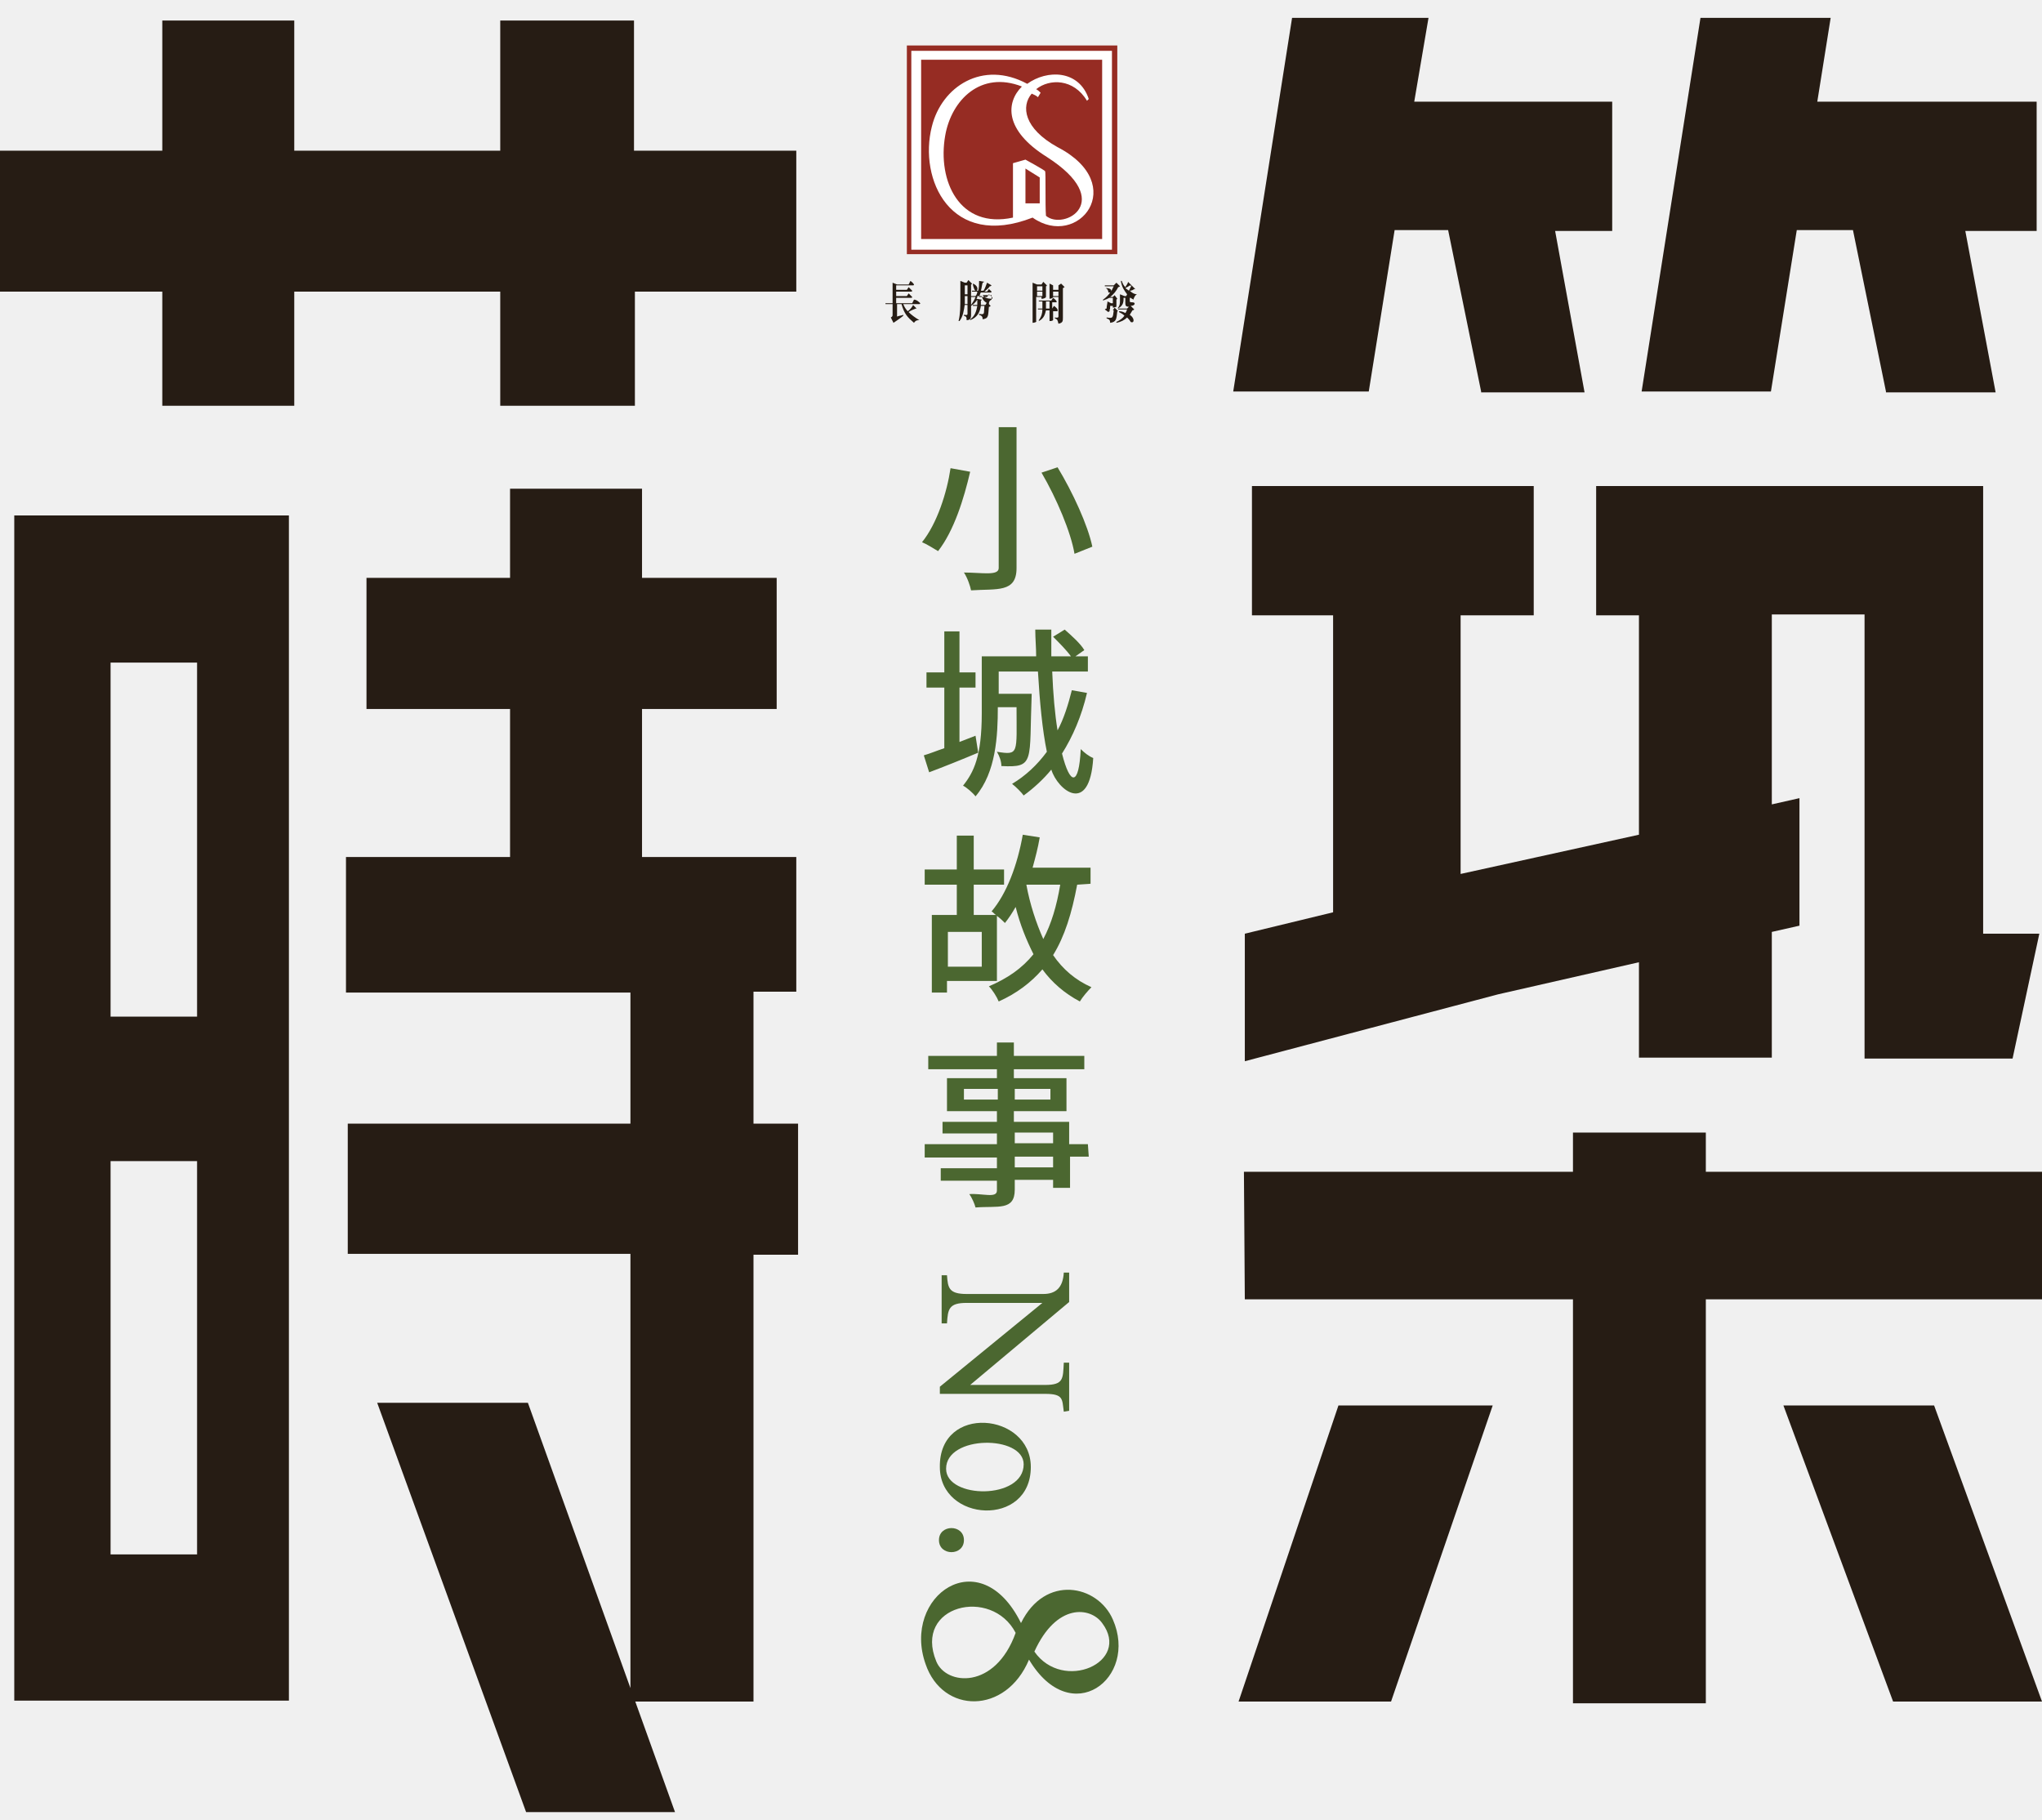
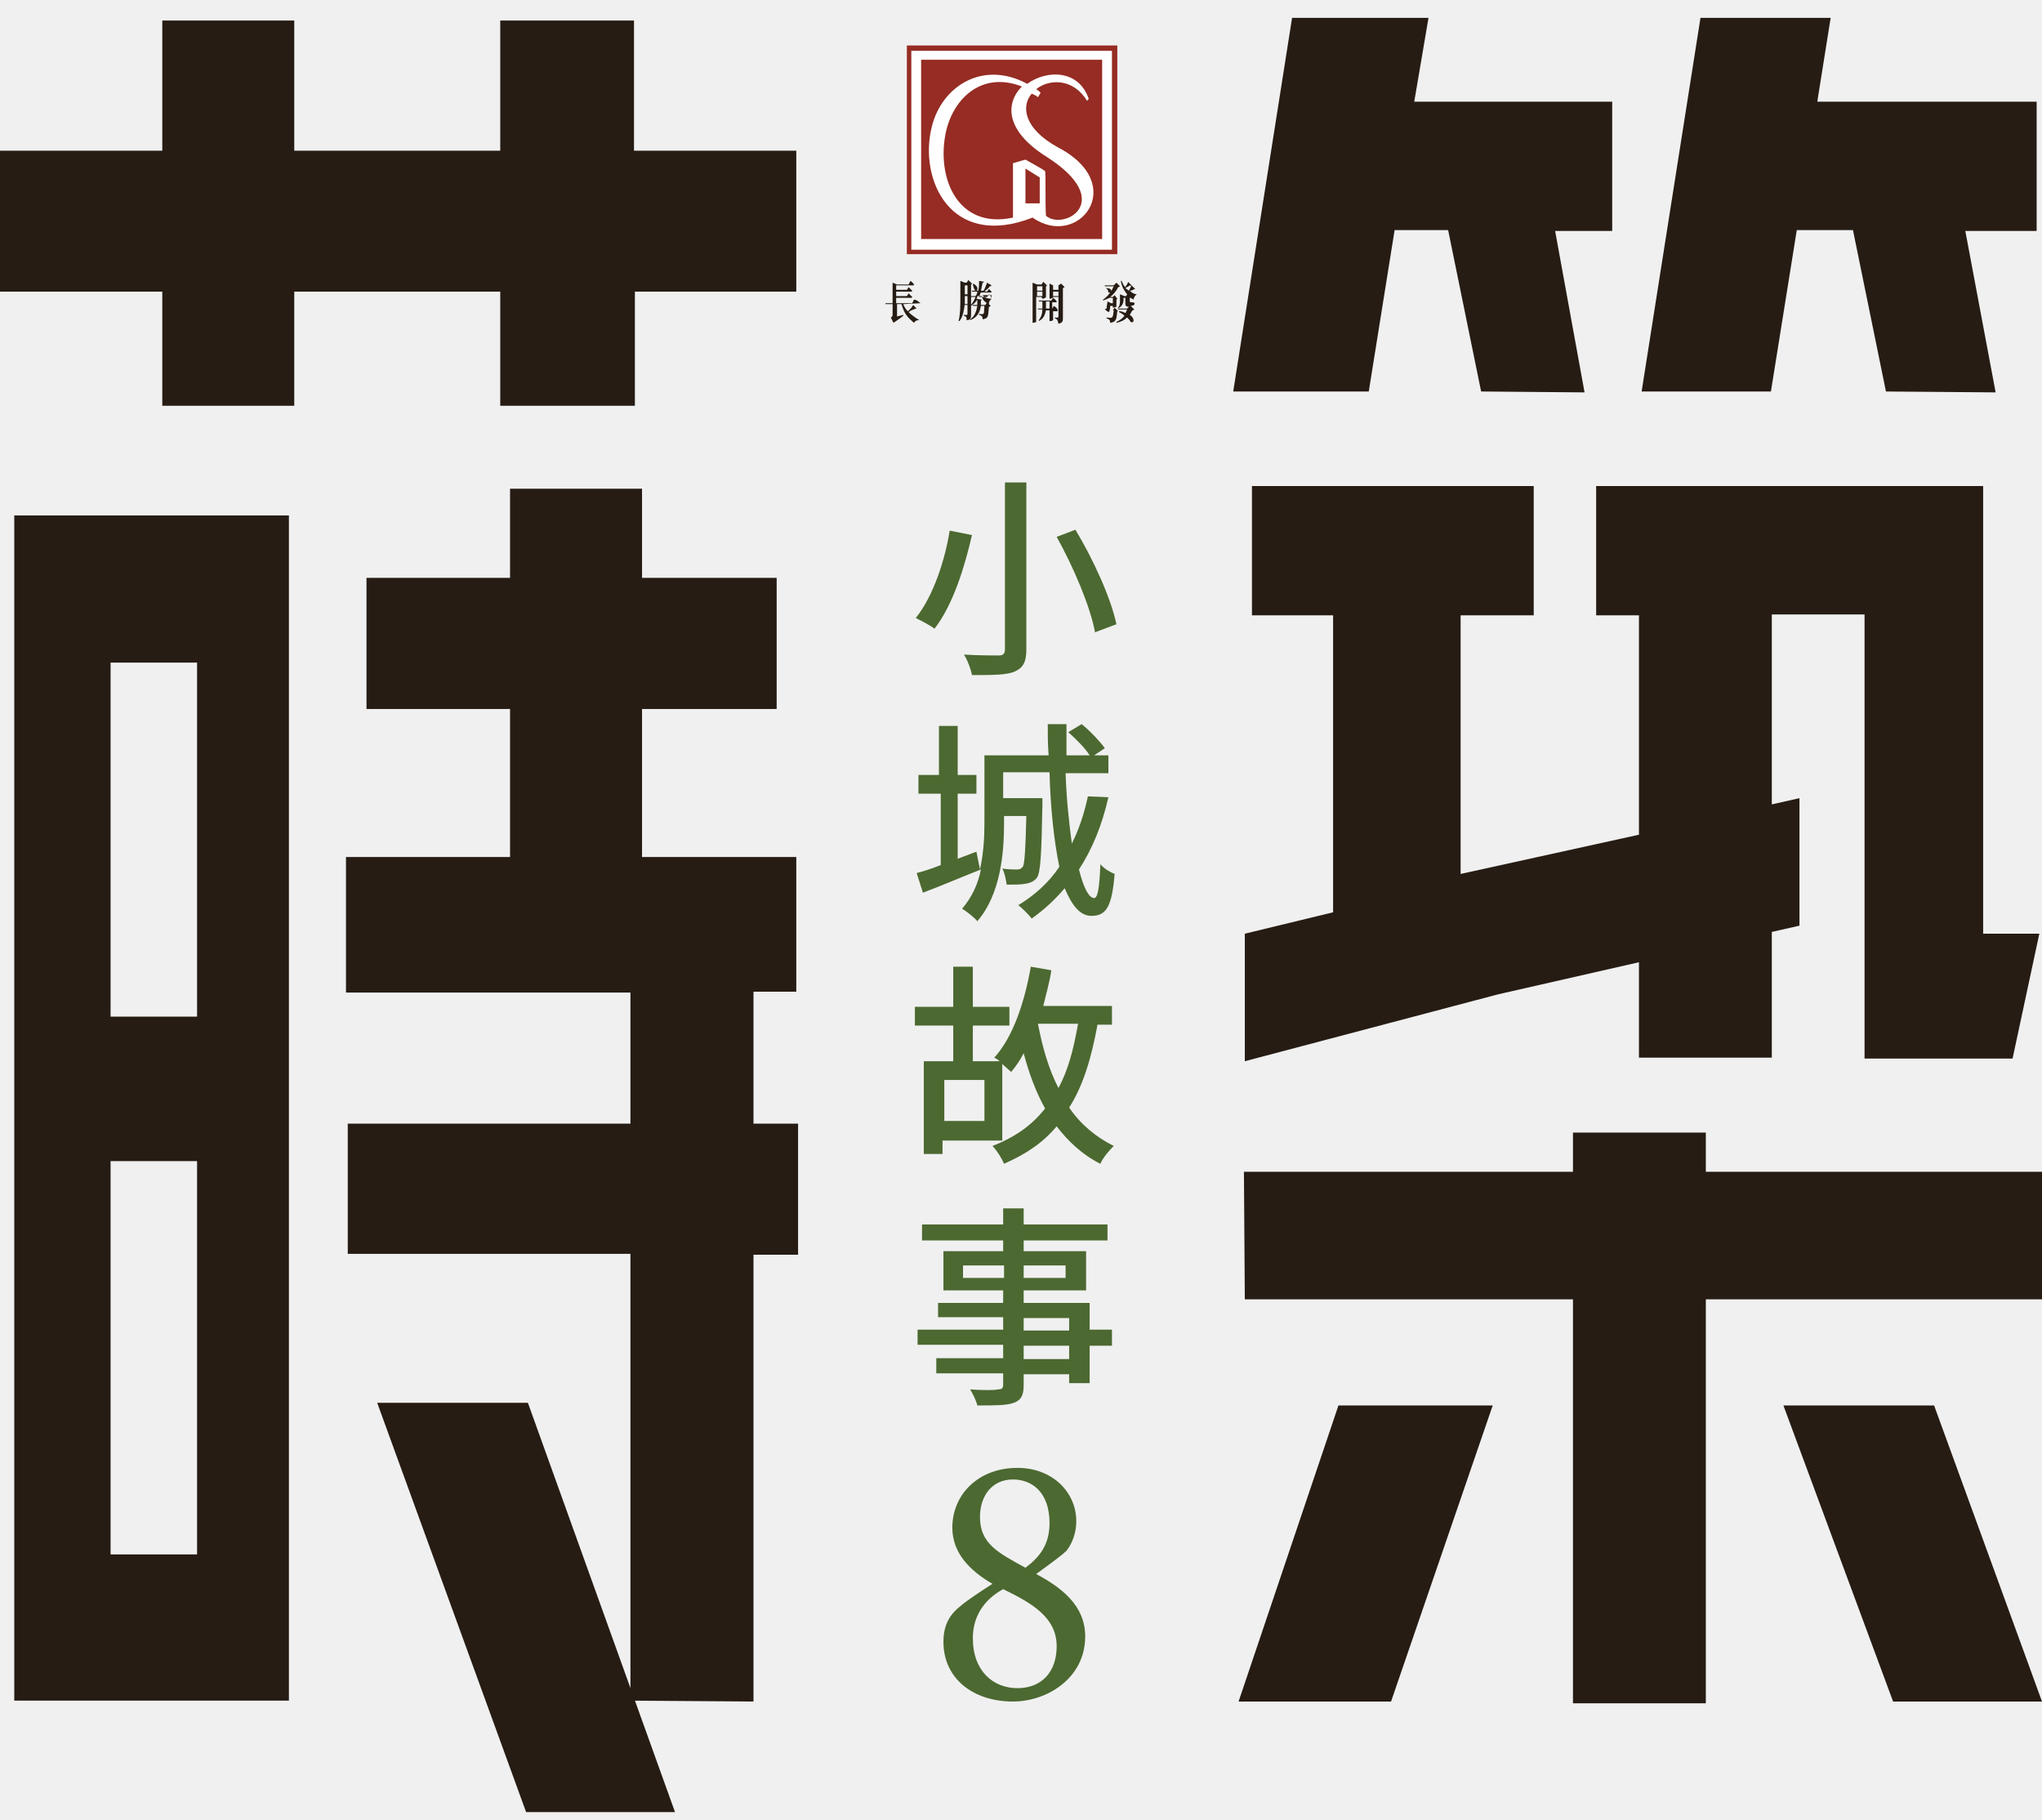
<svg xmlns="http://www.w3.org/2000/svg" version="1.1" id="圖層_1" x="0px" y="0px" viewBox="0 0 229 204" style="enable-background:new 0 0 229 204;" xml:space="preserve">
  <style type="text/css">
- 	.st0{fill:#4B6730;}
- 	.st1{fill:#261C14;}
- 	.st2{fill:#962C23;}
- 	.st3{fill:#FFFFFF;}
+ 	.st0{fill:#261C14;}
+ 	.st1{fill:#962C23;}
+ 	.st2{fill:#FFFFFF;}
+ 	.st3{fill:#4C6931;}
</style>
-   <path class="st0" d="M119.3,158.3c-0.2-1.4,0-2-2.1-2h-11.8v-0.8l11.5-9.4h-8.5c-2,0-2.1,0.7-2.2,2.3h-0.6V143h0.6  c0.1,1.4,0.2,2.1,2.2,2.1h8.6c1.4,0,2.2-0.7,2.3-2.4h0.6v3.3l-11.1,9.3h8.4c2.1,0,2-0.7,2.1-2.5h0.6v5.4L119.3,158.3L119.3,158.3z   M115.6,164.5c0,6.8-10.2,6.2-10.2,0C105.3,157.4,115.6,158.4,115.6,164.5z M114.8,164.2c0-3.3-8.7-3.3-8.7,0.5  C106.1,168.1,114.8,168.2,114.8,164.2z M105.3,172.7c0-1.8,2.8-1.8,2.8,0C108.1,174.5,105.3,174.5,105.3,172.7z M124.8,181.6  c2.9,6.6-4.7,12.4-9.4,4.5c-2.6,6.2-9.7,6.1-11.6,0.5c-2.7-7.6,6.1-13.9,10.7-4.6C117.2,176.5,123.1,177.7,124.8,181.6z M105,186.3  c1.1,2.7,6.6,3.2,8.9-3.2C111.2,177.9,102.4,180,105,186.3z M123.6,182c-1.3-1.8-5.1-2.3-7.6,3.2C119.2,189.8,126.9,186.4,123.6,182  z M108.8,52.9c-0.7,3-1.8,6.6-3.6,8.9c-0.5-0.3-1.3-0.8-1.8-1c1.7-2.1,2.8-5.6,3.2-8.3L108.8,52.9z M114,47.9v15.8  c0,2.8-2.2,2.3-5.1,2.5c-0.1-0.5-0.4-1.4-0.8-2c2,0,3.9,0.4,3.9-0.5V47.9L114,47.9L114,47.9z M118.6,52.4c1.7,2.8,3.4,6.5,3.9,8.9  l-2,0.8c-0.4-2.4-2-6.2-3.7-9.1L118.6,52.4z M110.1,80v-6.4h6.1c0-1-0.1-2-0.1-3h1.8c0,1,0,2,0,3h2.2c-0.5-0.7-1.3-1.5-2-2.2  l1.3-0.8c0.8,0.7,1.8,1.6,2.2,2.3l-1,0.7h1.4v1.7h-4c0.1,2.5,0.3,4.8,0.6,6.6c0.7-1.3,1.2-2.9,1.6-4.5l1.7,0.3  c-0.6,2.6-1.6,4.9-2.8,6.8c0.9,3.6,1.9,3.7,2.1-0.5c0.4,0.4,0.9,0.8,1.4,1c-0.4,6.5-4,3.6-4.7,1.3c-0.9,1.1-2,2.1-3.1,2.9  c-0.2-0.3-0.9-1-1.3-1.3c1.5-0.9,2.8-2.1,3.9-3.6c-0.5-2.4-0.8-5.6-1-9h-4.4v2.5h3.7c-0.3,7.6,0.4,8.3-3.4,8.1  c0-0.5-0.2-1.1-0.5-1.6c2.5,0.4,2.2,0.2,2.2-5h-2.1c0,3.2-0.2,7.3-2.5,10c-0.3-0.4-1-1-1.4-1.2C109.2,86.6,110.1,84.8,110.1,80z   M109.7,84.4c-1.9,0.8-3.9,1.6-5.5,2.2l-0.6-1.9c0.7-0.2,1.4-0.5,2.3-0.8v-6.8h-2v-1.7h2v-4.6h1.7v4.6h1.8v1.7h-1.8v6.1l1.8-0.7  L109.7,84.4z M120.8,99.2c-0.6,3.2-1.4,5.8-2.7,7.9c1.1,1.6,2.5,2.8,4.3,3.6c-0.4,0.4-1,1.1-1.3,1.6c-1.7-0.9-3.1-2.1-4.2-3.6  c-1.3,1.5-2.9,2.7-4.9,3.6c-0.2-0.5-0.7-1.3-1.1-1.7c2.1-0.9,3.7-2,5-3.6c-0.8-1.6-1.5-3.3-2-5.3c-0.4,0.7-0.8,1.3-1.2,1.8  c-0.2-0.2-0.5-0.5-0.9-0.8v7.3h-5.6v1.3h-1.7v-8.7h2.8v-3.4h-3.6v-1.7h3.6v-3.8h1.9v3.8h3.4v1.7h-3.4v3.4h2.5  c-0.2-0.1-0.3-0.3-0.5-0.4c1.7-2,2.9-5.2,3.5-8.6l1.9,0.3c-0.2,1.2-0.5,2.3-0.8,3.4h6.5v1.8L120.8,99.2L120.8,99.2z M110.1,104.5  h-3.8v3.9h3.8V104.5z M115.1,99.2c0.4,2.2,1.1,4.3,1.9,6.1c0.9-1.7,1.5-3.7,1.9-6.1L115.1,99.2L115.1,99.2z M122.1,129.7H120v3.5  h-1.9v-0.9h-4.3v1.1c0,2.4-1.9,1.8-4.4,2c-0.1-0.4-0.4-1.1-0.7-1.5c1.5-0.1,3.1,0.5,3.1-0.4v-1.1h-6.3V131h6.3v-1.2h-8.1v-1.5h8.1  v-1.2h-6.1v-1.3h6.1v-1.2h-5.6v-3.7h5.6v-1h-7.7v-1.5h7.7v-1.5h1.9v1.5h7.9v1.5h-7.9v1h5.9v3.7h-5.9v1.2h6.2v2.5h2.1L122.1,129.7  L122.1,129.7z M111.9,123.3v-1.2h-3.8v1.2H111.9z M113.8,122.1v1.2h4v-1.2H113.8z M113.8,128.2h4.3v-1.2h-4.3L113.8,128.2  L113.8,128.2z M118.1,129.7h-4.3v1.2h4.3V129.7z" />
-   <path class="st1" d="M1.6,190.7V57.8h30.8v132.9L1.6,190.7L1.6,190.7z M12.4,174.3h9.7v-44.1h-9.7V174.3z M12.4,114h9.7V74.3h-9.7  V114z M56.1,45.5V32.7H33v12.8H18.2V32.7H0V16.9h18.2V2.3H33v14.6h23.1V2.3h15v14.6h18.2v15.8H71.2v12.8H56.1z M70.7,190.7v-50.1H39  V126h31.7v-14.7H38.8V96.1h18.4V79.5H41.1V64.8h16.1v-10H72v10h15.1v14.7H72v16.6h17.3v15.1h-4.8V126h5v14.7h-5v50.1H70.7z   M59,203.2l-16.7-45.9h16.9l16.5,45.9H59z M166.1,43.9l-3.7-18.1h-6l-2.9,18.1h-15.2L144.9,2h15.3l-1.6,9.4h22.2v14.5h-6.4l3.3,18.1  H166.1z M138.9,190.8l11.2-33.2h17.3L156,190.8H138.9z M211.5,43.9l-3.7-18.1h-6.3l-2.9,18.1h-14.5L190.7,2h14.6l-1.5,9.4h24.6v14.5  h-8l3.4,18.1H211.5z M212.3,190.8L200,157.6h16.9l12.1,33.2H212.3z M176.4,191v-45.3h-36.8l-0.1-14.3h36.9v-4.4h14.9v4.4h37.7v14.3  h-37.7V191H176.4z M222.4,104.7V54.5H179v14.5h4.8v24.6l-20,4.4v-29h8.2V54.5h-31.6v14.5h9.1v33.3l-9.9,2.4V119l28.4-7.5l15.8-3.6  v10.7h14.9v-14.1l3.1-0.7V89.5l-3.1,0.7V68.9h10.4v49.8h16.6l3-14H222.4z" />
-   <rect x="101.7" y="5.1" class="st2" width="23.6" height="23.4" />
-   <rect x="102.2" y="5.7" class="st3" width="22.5" height="22.3" />
-   <path class="st2" d="M117.3,24.2L117.3,24.2c-0.1-1.2,0-4.9-0.1-5c0-0.1-2.2-1.3-2.2-1.3l-1.4,0.4v6.1c-6,1.3-8.5-4.1-7.6-9.2  c0.7-4,4-7.3,8.6-5.5c-1.8,1.8-2,4.9,2.8,7.9C125.2,22.6,119.3,25.9,117.3,24.2z M115,18.9l1.6,1v2.9c0,0-1.6,0-1.6,0  S115,18.9,115,18.9z M123.6,6.7h-20.3v20.1h20.3V6.7z M115.8,24.4c-9.2,3.6-12.8-4.3-11.3-10.2c1.1-4.5,5.7-7.5,10.7-4.8  c2.2-1.6,5.8-1.6,6.9,1.7l-0.2,0.2c-1.5-2.5-4.2-2.5-5.7-1.3c0.2,0.1,0.4,0.3,0.5,0.4l-0.3,0.5c-0.2-0.2-0.5-0.3-0.7-0.4  c-1.2,1.4-0.9,3.9,2.9,6C126.7,20.7,120.9,28,115.8,24.4z" />
-   <path class="st1" d="M109.1,31.8c0.8,0.3,0.5,1.1,0.2,0.7C109.2,32.3,109.1,32,109.1,31.8L109.1,31.8z M127.5,33L127.5,33  c-0.2,0.1-0.3,0.3-0.4,0.6c-0.1-0.1-0.2-0.1-0.3-0.2c0,0,0,0-0.1,0v0.4c0,0.1,0.2,0.1,0.3,0.1c0.4,0,0.3,0.4-0.2,0.4l0.4,0.4  c0,0-0.1,0.1-0.2,0.1c-0.1,0.2-0.2,0.3-0.3,0.5c0.6,0.4,0.5,1,0.1,0.8c-0.1-0.2-0.3-0.4-0.4-0.5c-0.3,0.3-0.7,0.5-1.2,0.6l0-0.1  c0.4-0.2,0.7-0.4,0.9-0.7c-0.2-0.2-0.4-0.3-0.6-0.4l0-0.1c0.3,0,0.5,0.1,0.7,0.2c0.1-0.1,0.1-0.2,0.2-0.4h-1l0-0.1h1l0.2-0.2  c-0.3,0-0.4-0.1-0.4-0.4v-0.6H126v0.2c0,0.3-0.1,0.8-0.7,1l0,0c0.3-0.3,0.3-0.6,0.3-0.9V33l0.5,0.2h0.2l0.1-0.2  c-0.3-0.4-0.6-0.8-0.7-1.5l0.1,0c0.1,0.3,0.2,0.5,0.4,0.7c0.1-0.2,0.3-0.4,0.3-0.6l0.4,0.4c0,0-0.1,0.1-0.2,0  c-0.1,0.1-0.3,0.2-0.5,0.3c0.1,0.1,0.3,0.2,0.4,0.3c0.1-0.2,0.2-0.4,0.3-0.6l0.4,0.4c0,0-0.1,0.1-0.1,0c-0.1,0.1-0.3,0.2-0.5,0.2  C127,32.9,127.3,33,127.5,33z M118.7,32h-0.6l-0.4-0.2v1.7c0.2,0,0.4-0.1,0.4-0.2h0.6v2.2c0,0.2-0.4,0.1-0.4,0.1v0.1  c0.3,0.1,0.3,0.2,0.4,0.6c0.5-0.1,0.5-0.3,0.5-0.7v-3.3c0.1,0,0.1-0.1,0.2-0.1l-0.4-0.4L118.7,32z M118.7,33.2h-0.6v-0.5h0.6V33.2z   M118.7,32.5h-0.6v-0.5h0.6V32.5z M118.6,34.7c-0.1-0.2-0.4-0.4-0.4-0.4l-0.2,0.3h0v-0.7h0.4c0.1,0,0.1,0,0.1-0.1  c-0.1-0.2-0.4-0.4-0.4-0.4l-0.2,0.3h-1.4l0,0.1h0.4v0.6c0,0,0,0.1,0,0.2h-0.5l0,0.1h0.5c0,0.4-0.1,0.8-0.4,1.2l0,0.1  c0.6-0.3,0.7-0.8,0.8-1.2h0.4v1.2h0.1c0.2,0,0.3-0.1,0.3-0.1v-1h0.5C118.6,34.8,118.6,34.7,118.6,34.7z M117.7,34.6h-0.4  c0-0.1,0-0.1,0-0.2v-0.6h0.4V34.6z M125.3,34.9c-0.1,0.9-0.1,1.2-0.8,1.3c0-0.3-0.1-0.4-0.4-0.5v-0.1c0.7,0.1,0.7,0.1,0.8-0.8h-0.4  l-0.2,0.2l-0.4-0.3c0,0,0.1-0.1,0.2-0.1c0-0.3,0.1-0.6,0.1-0.8l0.4,0.2h0.2v-0.6h-0.4c-0.2,0.1-0.4,0.2-0.7,0.3l0-0.1  c0.3-0.2,0.6-0.5,0.8-0.8c-0.1,0-0.2,0-0.2,0c0-0.2-0.1-0.4-0.3-0.5l0,0c0.5,0,0.7,0.2,0.6,0.4c0.1-0.2,0.2-0.4,0.3-0.6h-1l0-0.1h1  l0.3-0.3l0.4,0.4c0,0-0.1,0.1-0.2,0.1c-0.2,0.4-0.5,0.8-0.9,1.1h0.3l0.2-0.2l0.3,0.4c0,0-0.1,0.1-0.1,0.1v0.8c0,0-0.3,0.1-0.4,0.1  v-0.2h-0.3c0,0.2,0,0.4-0.1,0.5h0.4l0.2-0.3l0.4,0.4C125.4,34.9,125.4,34.9,125.3,34.9z M111.2,33.5c0.1,0,0.1,0,0.1-0.1  c-0.1-0.2-0.4-0.4-0.4-0.4l-0.2,0.3h-0.9c0.1-0.2,0.1-0.4,0.2-0.5h1.1c0,0,0.1,0,0.1-0.1c-0.1-0.1-0.3-0.3-0.3-0.3l-0.2,0.3h-0.3  c0.2-0.2,0.5-0.4,0.6-0.6c0.1,0,0.1,0,0.2-0.1l-0.5-0.3c-0.1,0.2-0.2,0.6-0.4,0.9H110c0.1-0.3,0.1-0.6,0.2-0.9  c0.1,0,0.1-0.1,0.2-0.1l-0.6-0.1c0,0.4,0,0.8-0.1,1.1H109l0,0.1h0.6c0,0.2-0.1,0.4-0.2,0.5h-0.5l0,0.1h0.5c-0.1,0.3-0.3,0.6-0.5,0.9  v-2.3c0.1,0,0.1-0.1,0.1-0.1l-0.4-0.4l-0.2,0.3h-0.2l-0.5-0.2v1.9c0,0.9,0,1.8-0.2,2.6l0.1,0c0.4-0.5,0.5-1.2,0.6-1.9h0.3v1.1  c0,0.2-0.3,0.1-0.4,0.1v0.1c0.3,0.1,0.3,0.2,0.3,0.5c0.4,0,0.5-0.2,0.5-0.6v-1c0.3-0.2,0.5-0.4,0.7-0.7c0,0.2,0,0.4,0,0.6h-0.5  l0,0.1h0.5c-0.1,0.6-0.3,1.2-0.8,1.5l0,0.1c0.8-0.3,1.1-0.9,1.2-1.6h0.4c-0.1,0.9,0.1,1-0.6,0.9v0.1c0.3,0.1,0.4,0.2,0.4,0.5  c0.7-0.1,0.6-0.4,0.7-1.4c0.1,0,0.1,0,0.2-0.1l-0.4-0.4l-0.2,0.3H110c0-0.1,0-0.3,0-0.5c0.1,0,0.1-0.1,0.1-0.1l-0.6-0.1  c0.1-0.1,0.1-0.2,0.1-0.3h0.5c0.1,0.5,0.4,0.7,0.8,0.9c0-0.3,0.1-0.4,0.3-0.5l0-0.1c-0.4,0-0.8-0.1-1-0.4H111.2z M108.5,34.2h-0.3  c0-0.2,0-0.4,0-0.6v-0.4h0.3V34.2z M108.5,33h-0.3v-1h0.3V33z M116.9,33.5c0.1,0,0.4-0.1,0.4-0.2v-1.2c0.1,0,0.1-0.1,0.1-0.1  l-0.4-0.4l-0.2,0.3h-0.5l-0.5-0.2v4.5c0.2,0,0.5-0.1,0.4-0.2v-2.7h0.6V33.5z M116.3,32.1h0.6v0.5h-0.6V32.1z M116.3,33.2v-0.5h0.6  v0.5H116.3z M103.2,34c0,0.1-0.1,0.1-0.1,0.1h-1.8c0.1,0.3,0.3,0.6,0.5,0.8c0.3-0.2,0.5-0.5,0.6-0.7l0.4,0.4c0,0-0.1,0-0.1,0  c-0.2,0.1-0.6,0.2-0.8,0.4c0.3,0.3,0.7,0.6,1.2,0.9l0,0c-0.2,0-0.4,0-0.6,0.3c-0.7-0.6-1.1-1-1.4-2.1h-0.5v1.4  c0.2-0.1,0.5-0.1,0.7-0.2l0,0.1c-0.2,0.2-1.1,0.8-1.1,0.8l-0.3-0.6c0.2-0.1,0.2-0.2,0.2-0.3v-1.2h-0.8l0-0.1h0.8v-2.3l0.5,0.2h1.3  l0.2-0.4c0,0,0.3,0.2,0.4,0.4c0,0.1-0.1,0.1-0.1,0.1h-1.9v0.5h1.2l0.2-0.3c0,0,0.2,0.2,0.4,0.4c0,0.1-0.1,0.1-0.1,0.1h-1.7v0.5h1.2  l0.2-0.3c0,0,0.2,0.2,0.4,0.4c0,0.1-0.1,0.1-0.1,0.1h-1.7V34h1.8l0.2-0.4C102.8,33.6,103.1,33.9,103.2,34z" />
+   <path class="st0" d="M1.6,190.7V57.8h30.8v132.9H1.6L1.6,190.7z M12.4,174.3h9.7v-44.1h-9.7C12.4,130.2,12.4,174.3,12.4,174.3z   M12.4,114h9.7V74.3h-9.7C12.4,74.3,12.4,114,12.4,114z M56.1,45.5V32.7H33v12.8H18.2V32.7H0V16.9h18.2V2.3H33v14.6h23.1V2.3h15  v14.6h18.2v15.8H71.2v12.8H56.1z M70.7,190.7v-50.1H39V126h31.7v-14.7H38.8V96.1h18.4V79.5H41.1V64.8h16.1v-10H72v10h15.1v14.7H72  v16.6h17.3v15.1h-4.8V126h5v14.7h-5v50.1L70.7,190.7L70.7,190.7z M59,203.2l-16.7-45.9h16.9l16.5,45.9L59,203.2L59,203.2z   M166.1,43.9l-3.7-18.1h-6l-2.9,18.1h-15.2L144.9,2h15.3l-1.6,9.4h22.2v14.5h-6.4l3.3,18.1L166.1,43.9L166.1,43.9z M138.9,190.8  l11.2-33.2h17.3L156,190.8H138.9z M211.5,43.9l-3.7-18.1h-6.3l-2.9,18.1h-14.5L190.7,2h14.6l-1.5,9.4h24.6v14.5h-8l3.4,18.1  L211.5,43.9L211.5,43.9z M212.3,190.8L200,157.6h16.9l12.1,33.2H212.3z M176.4,191v-45.3h-36.8l-0.1-14.3h36.9V127h14.9v4.4H229  v14.3h-37.7V191H176.4z M222.4,104.7V54.5H179V69h4.8v24.6l-20,4.4V69h8.2V54.5h-31.6V69h9.1v33.3l-9.9,2.4V119l28.4-7.5l15.8-3.6  v10.7h14.9v-14.1l3.1-0.7V89.5l-3.1,0.7V68.9h10.4v49.8h16.6l3-14H222.4z" />
+   <rect x="101.7" y="5.1" class="st1" width="23.6" height="23.4" />
+   <rect x="102.2" y="5.7" class="st2" width="22.5" height="22.3" />
+   <path class="st1" d="M117.3,24.2L117.3,24.2c-0.1-1.2,0-4.9-0.1-5c0-0.1-2.2-1.3-2.2-1.3l-1.4,0.4v6.1c-6,1.3-8.5-4.1-7.6-9.2  c0.7-4,4-7.3,8.6-5.5c-1.8,1.8-2,4.9,2.8,7.9C125.2,22.6,119.3,25.9,117.3,24.2z M115,18.9l1.6,1v2.9H115V18.9z M123.6,6.7h-20.3  v20.1h20.3C123.6,26.8,123.6,6.7,123.6,6.7z M115.8,24.4c-9.2,3.6-12.8-4.3-11.3-10.2c1.1-4.5,5.7-7.5,10.7-4.8  c2.2-1.6,5.8-1.6,6.9,1.7l-0.2,0.2c-1.5-2.5-4.2-2.5-5.7-1.3c0.2,0.1,0.4,0.3,0.5,0.4l-0.3,0.5c-0.2-0.2-0.5-0.3-0.7-0.4  c-1.2,1.4-0.9,3.9,2.9,6C126.7,20.7,120.9,28,115.8,24.4z" />
+   <path class="st0" d="M109.1,31.8c0.8,0.3,0.5,1.1,0.2,0.7C109.2,32.3,109.1,32,109.1,31.8L109.1,31.8z M127.5,33L127.5,33  c-0.2,0.1-0.3,0.3-0.4,0.6c-0.1-0.1-0.2-0.1-0.3-0.2c0,0,0,0-0.1,0v0.4c0,0.1,0.2,0.1,0.3,0.1c0.4,0,0.3,0.4-0.2,0.4l0.4,0.4  c0,0-0.1,0.1-0.2,0.1c-0.1,0.2-0.2,0.3-0.3,0.5c0.6,0.4,0.5,1,0.1,0.8c-0.1-0.2-0.3-0.4-0.4-0.5c-0.3,0.3-0.7,0.5-1.2,0.6v-0.1  c0.4-0.2,0.7-0.4,0.9-0.7c-0.2-0.2-0.4-0.3-0.6-0.4v-0.1c0.3,0,0.5,0.1,0.7,0.2c0.1-0.1,0.1-0.2,0.2-0.4h-1v-0.1h1l0.2-0.2  c-0.3,0-0.4-0.1-0.4-0.4v-0.6H126v0.2c0,0.3-0.1,0.8-0.7,1l0,0c0.3-0.3,0.3-0.6,0.3-0.9V33l0.5,0.2h0.2l0.1-0.2  c-0.3-0.4-0.6-0.8-0.7-1.5h0.1c0.1,0.3,0.2,0.5,0.4,0.7c0.1-0.2,0.3-0.4,0.3-0.6l0.4,0.4c0,0-0.1,0.1-0.2,0  c-0.1,0.1-0.3,0.2-0.5,0.3c0.1,0.1,0.3,0.2,0.4,0.3c0.1-0.2,0.2-0.4,0.3-0.6l0.4,0.4c0,0-0.1,0.1-0.1,0c-0.1,0.1-0.3,0.2-0.5,0.2  C127,32.9,127.3,33,127.5,33z M118.7,32h-0.6l-0.4-0.2v1.7c0.2,0,0.4-0.1,0.4-0.2h0.6v2.2c0,0.2-0.4,0.1-0.4,0.1v0.1  c0.3,0.1,0.3,0.2,0.4,0.6c0.5-0.1,0.5-0.3,0.5-0.7v-3.3c0.1,0,0.1-0.1,0.2-0.1l-0.4-0.4L118.7,32z M118.7,33.2h-0.6v-0.5h0.6V33.2z   M118.7,32.5h-0.6V32h0.6V32.5z M118.6,34.7c-0.1-0.2-0.4-0.4-0.4-0.4l-0.2,0.3l0,0v-0.7h0.4c0.1,0,0.1,0,0.1-0.1  c-0.1-0.2-0.4-0.4-0.4-0.4l-0.2,0.3h-1.4v0.1h0.4v0.6c0,0,0,0.1,0,0.2h-0.5v0.1h0.5c0,0.4-0.1,0.8-0.4,1.2V36  c0.6-0.3,0.7-0.8,0.8-1.2h0.4V36h0.1c0.2,0,0.3-0.1,0.3-0.1v-1h0.5C118.6,34.8,118.6,34.7,118.6,34.7z M117.7,34.6h-0.4  c0-0.1,0-0.1,0-0.2v-0.6h0.4V34.6z M125.3,34.9c-0.1,0.9-0.1,1.2-0.8,1.3c0-0.3-0.1-0.4-0.4-0.5v-0.1c0.7,0.1,0.7,0.1,0.8-0.8h-0.4  l-0.2,0.2l-0.4-0.3c0,0,0.1-0.1,0.2-0.1c0-0.3,0.1-0.6,0.1-0.8l0.4,0.2h0.2v-0.6h-0.4c-0.2,0.1-0.4,0.2-0.7,0.3v-0.1  c0.3-0.2,0.6-0.5,0.8-0.8c-0.1,0-0.2,0-0.2,0c0-0.2-0.1-0.4-0.3-0.5l0,0c0.5,0,0.7,0.2,0.6,0.4c0.1-0.2,0.2-0.4,0.3-0.6h-1V32h1  l0.3-0.3l0.4,0.4c0,0-0.1,0.1-0.2,0.1c-0.2,0.4-0.5,0.8-0.9,1.1h0.3l0.2-0.2l0.3,0.4l-0.1,0.1v0.8c0,0-0.3,0.1-0.4,0.1v-0.2h-0.3  c0,0.2,0,0.4-0.1,0.5h0.4l0.2-0.3l0.4,0.4C125.4,34.9,125.4,34.9,125.3,34.9z M111.2,33.5C111.3,33.5,111.3,33.5,111.2,33.5  c0-0.3-0.3-0.5-0.3-0.5l-0.2,0.3h-0.9c0.1-0.2,0.1-0.4,0.2-0.5h1.1c0,0,0.1,0,0.1-0.1c-0.1-0.1-0.3-0.3-0.3-0.3l-0.2,0.3h-0.3  c0.2-0.2,0.5-0.4,0.6-0.6c0.1,0,0.1,0,0.2-0.1l-0.5-0.3c-0.1,0.2-0.2,0.6-0.4,0.9H110c0.1-0.3,0.1-0.6,0.2-0.9  c0.1,0,0.1-0.1,0.2-0.1l-0.6-0.1c0,0.4,0,0.8-0.1,1.1H109v0.1h0.6c0,0.2-0.1,0.4-0.2,0.5h-0.5v0.1h0.5c-0.1,0.3-0.3,0.6-0.5,0.9  v-2.3c0.1,0,0.1-0.1,0.1-0.1l-0.4-0.4l-0.2,0.3h-0.2l-0.5-0.2v1.9c0,0.9,0,1.8-0.2,2.6h0.1c0.4-0.5,0.5-1.2,0.6-1.9h0.3v1.1  c0,0.2-0.3,0.1-0.4,0.1v0.1c0.3,0.1,0.3,0.2,0.3,0.5c0.4,0,0.5-0.2,0.5-0.6v-1c0.3-0.2,0.5-0.4,0.7-0.7c0,0.2,0,0.4,0,0.6h-0.5v0.1  h0.5c-0.1,0.6-0.3,1.2-0.8,1.5v0.1c0.8-0.3,1.1-0.9,1.2-1.6h0.4c-0.1,0.9,0.1,1-0.6,0.9v0.1c0.3,0.1,0.4,0.2,0.4,0.5  c0.7-0.1,0.6-0.4,0.7-1.4c0.1,0,0.1,0,0.2-0.1l-0.4-0.4l-0.2,0.3H110c0-0.1,0-0.3,0-0.5c0.1,0,0.1-0.1,0.1-0.1l-0.6-0.1  c0.1-0.1,0.1-0.2,0.1-0.3h0.5c0.1,0.5,0.4,0.7,0.8,0.9C110.9,33.8,111,33.7,111.2,33.5L111.2,33.5c-0.4,0-0.8-0.1-1-0.4h1V33.5z   M108.5,34.2h-0.3c0-0.2,0-0.4,0-0.6v-0.4h0.3V34.2z M108.5,33h-0.3v-1h0.3V33z M116.9,33.5c0.1,0,0.4-0.1,0.4-0.2v-1.2  c0.1,0,0.1-0.1,0.1-0.1l-0.4-0.4l-0.2,0.3h-0.5l-0.5-0.2v4.5c0.2,0,0.5-0.1,0.4-0.2v-2.7h0.6L116.9,33.5L116.9,33.5z M116.3,32.1  h0.6v0.5h-0.6V32.1z M116.3,33.2v-0.5h0.6v0.5H116.3z M103.2,34C103.2,34.1,103.1,34.1,103.2,34l-1.9,0.1c0.1,0.3,0.3,0.6,0.5,0.8  c0.3-0.2,0.5-0.5,0.6-0.7l0.4,0.4h-0.1c-0.2,0.1-0.6,0.2-0.8,0.4c0.3,0.3,0.7,0.6,1.2,0.9l0,0c-0.2,0-0.4,0-0.6,0.3  c-0.7-0.6-1.1-1-1.4-2.1h-0.5v1.4c0.2-0.1,0.5-0.1,0.7-0.2v0.1c-0.2,0.2-1.1,0.8-1.1,0.8l-0.3-0.6c0.2-0.1,0.2-0.2,0.2-0.3v-1.2  h-0.8V34h0.8v-2.3l0.5,0.2h1.3l0.2-0.4c0,0,0.3,0.2,0.4,0.4c0,0.1-0.1,0.1-0.1,0.1h-1.9v0.5h1.2l0.2-0.3c0,0,0.2,0.2,0.4,0.4  c0,0.1-0.1,0.1-0.1,0.1h-1.7v0.5h1.2l0.2-0.3c0,0,0.2,0.2,0.4,0.4c0,0.1-0.1,0.1-0.1,0.1h-1.7V34h1.8l0.2-0.4  C102.8,33.6,103.1,33.9,103.2,34z" />
+   <g>
+     <path class="st3" d="M114.1,164.6c3.9,0,6.6,2.7,6.6,6c0,1.2-0.4,2.4-1.1,3.3c-0.4,0.4-1.6,1.3-3.4,2.6c2.8,1.5,5.5,3.5,5.5,7   c0,4.7-4.3,7.3-8.1,7.3c-4.5,0-7.8-2.6-7.8-6.7c0-2.1,0.9-3.2,1.9-4c0.7-0.6,2.2-1.6,3.6-2.5c-2.6-1.5-4.5-3.5-4.5-6.3   C106.8,167.6,109.7,164.6,114.1,164.6z M114.1,189.3c2.7,0,4.4-1.8,4.4-4.7c0-3.2-2.7-4.8-6-6.4c-2.2,1.2-3.4,3.1-3.4,5.5   C109.1,187.4,111.4,189.3,114.1,189.3z M113.6,165.9c-2.4,0-3.7,1.9-3.7,4.2c0,3,2,4,5.1,5.7c1.6-1.2,2.7-2.6,2.7-5   C117.7,167.3,115.7,165.9,113.6,165.9z" />
+     <path class="st3" d="M109,60c-0.8,3.5-2.1,7.8-4.2,10.5c-0.5-0.4-1.5-0.9-2.1-1.2c2-2.5,3.3-6.6,3.8-9.8L109,60z M115.1,54.1v18.7   c0,1.5-0.4,2.1-1.3,2.5c-0.9,0.4-2.5,0.4-4.8,0.4c-0.1-0.6-0.5-1.7-0.9-2.3c1.6,0.1,3.4,0.1,3.9,0.1c0.5,0,0.7-0.2,0.7-0.7V54.1   H115.1z M120.6,59.4c2,3.3,4,7.7,4.6,10.6l-2.4,0.9c-0.5-2.8-2.4-7.3-4.3-10.7L120.6,59.4z" />
+     <path class="st3" d="M124.3,89.4c-0.7,3.1-1.8,5.8-3.3,8.1c0.5,2,1.1,3.2,1.7,3.2c0.4,0,0.6-1.1,0.7-3.8c0.4,0.5,1.1,0.9,1.6,1.1   c-0.3,3.6-0.9,4.7-2.6,4.7c-1.3,0-2.2-1.2-3-3.1c-1.1,1.3-2.3,2.4-3.7,3.4c-0.3-0.4-1.1-1.2-1.5-1.5c1.8-1.1,3.4-2.5,4.6-4.3   c-0.6-2.9-1-6.6-1.1-10.6h-5.2v2.9h4.4c0,0,0,0.5,0,0.8c-0.1,5.4-0.2,7.5-0.6,8.1c-0.3,0.4-0.7,0.6-1.3,0.7   c-0.5,0.1-1.3,0.1-2.1,0.1c-0.1-0.5-0.2-1.3-0.5-1.8c0.7,0.1,1.4,0.1,1.7,0.1c0.3,0,0.4-0.1,0.6-0.3c0.2-0.3,0.3-1.8,0.4-5.7h-2.5   v0.8c0,3.4-0.4,8-3,11c-0.3-0.4-1.2-1.1-1.7-1.4c1.1-1.3,1.8-2.8,2.1-4.4c-2.3,0.9-4.6,1.9-6.5,2.6l-0.7-2.2   c0.8-0.2,1.7-0.5,2.7-0.9v-8H103v-2.1h2.3v-5.5h2.1v5.5h2.1v2.1h-2.1v7.3l2.1-0.8l0.4,2c0.4-1.8,0.5-3.6,0.5-5.2v-7.6h7.2   c-0.1-1.2-0.1-2.4-0.1-3.5h2.1c0,1.2,0,2.4,0,3.5h2.6c-0.5-0.8-1.5-1.8-2.4-2.6l1.5-0.9c1,0.8,2.1,2,2.6,2.7l-1.2,0.8h1.6v2h-4.8   c0.1,3,0.4,5.6,0.7,7.9c0.8-1.6,1.4-3.4,1.8-5.3L124.3,89.4z" />
+     <path class="st3" d="M123.1,114.8c-0.7,3.8-1.6,6.9-3.2,9.4c1.3,1.9,3,3.3,5,4.3c-0.5,0.5-1.2,1.3-1.5,2c-2-1-3.6-2.5-4.9-4.2   c-1.5,1.8-3.4,3.1-5.9,4.2c-0.2-0.5-0.8-1.5-1.3-2c2.6-1,4.5-2.4,5.9-4.2c-1-1.8-1.8-3.9-2.4-6.2c-0.4,0.8-0.9,1.5-1.4,2.1   c-0.2-0.2-0.6-0.5-1-0.9v8.6h-6.7v1.5h-2.1V119h3.3v-4h-4.3v-2.1h4.3v-4.5h2.2v4.5h4.1v2.1h-4.1v4h3c-0.2-0.2-0.4-0.3-0.6-0.4   c2.1-2.3,3.4-6.2,4.1-10.2l2.3,0.4c-0.2,1.4-0.6,2.7-0.9,4h7.7v2.1H123.1z M110.4,121.1h-4.5v4.6h4.5V121.1z M116.4,114.8   c0.5,2.6,1.2,5.1,2.3,7.2c1.1-2,1.7-4.4,2.2-7.2L116.4,114.8L116.4,114.8z" />
+     <path class="st3" d="M124.7,150.9h-2.5v4.2h-2.3v-1h-5.1v1.2c0,1.2-0.3,1.7-1.1,2c-0.8,0.3-2.1,0.3-4.1,0.3   c-0.1-0.5-0.5-1.3-0.8-1.8c1.3,0.1,2.8,0.1,3.1,0c0.4,0,0.6-0.1,0.6-0.5v-1.3h-7.5v-1.7h7.5v-1.5h-9.6v-1.7h9.6v-1.4h-7.3v-1.6h7.3   v-1.4h-6.7v-4.4h6.7v-1.2h-9.1v-1.8h9.1v-1.8h2.3v1.8h9.4v1.8h-9.4v1.2h7v4.4h-7v1.4h7.4v3h2.5L124.7,150.9L124.7,150.9z    M112.6,143.3v-1.4H108v1.4H112.6z M114.8,141.9v1.4h4.7v-1.4H114.8z M114.8,149.2h5.1v-1.4h-5.1V149.2z M119.9,150.9h-5.1v1.5h5.1   L119.9,150.9L119.9,150.9z" />
+   </g>
</svg>
